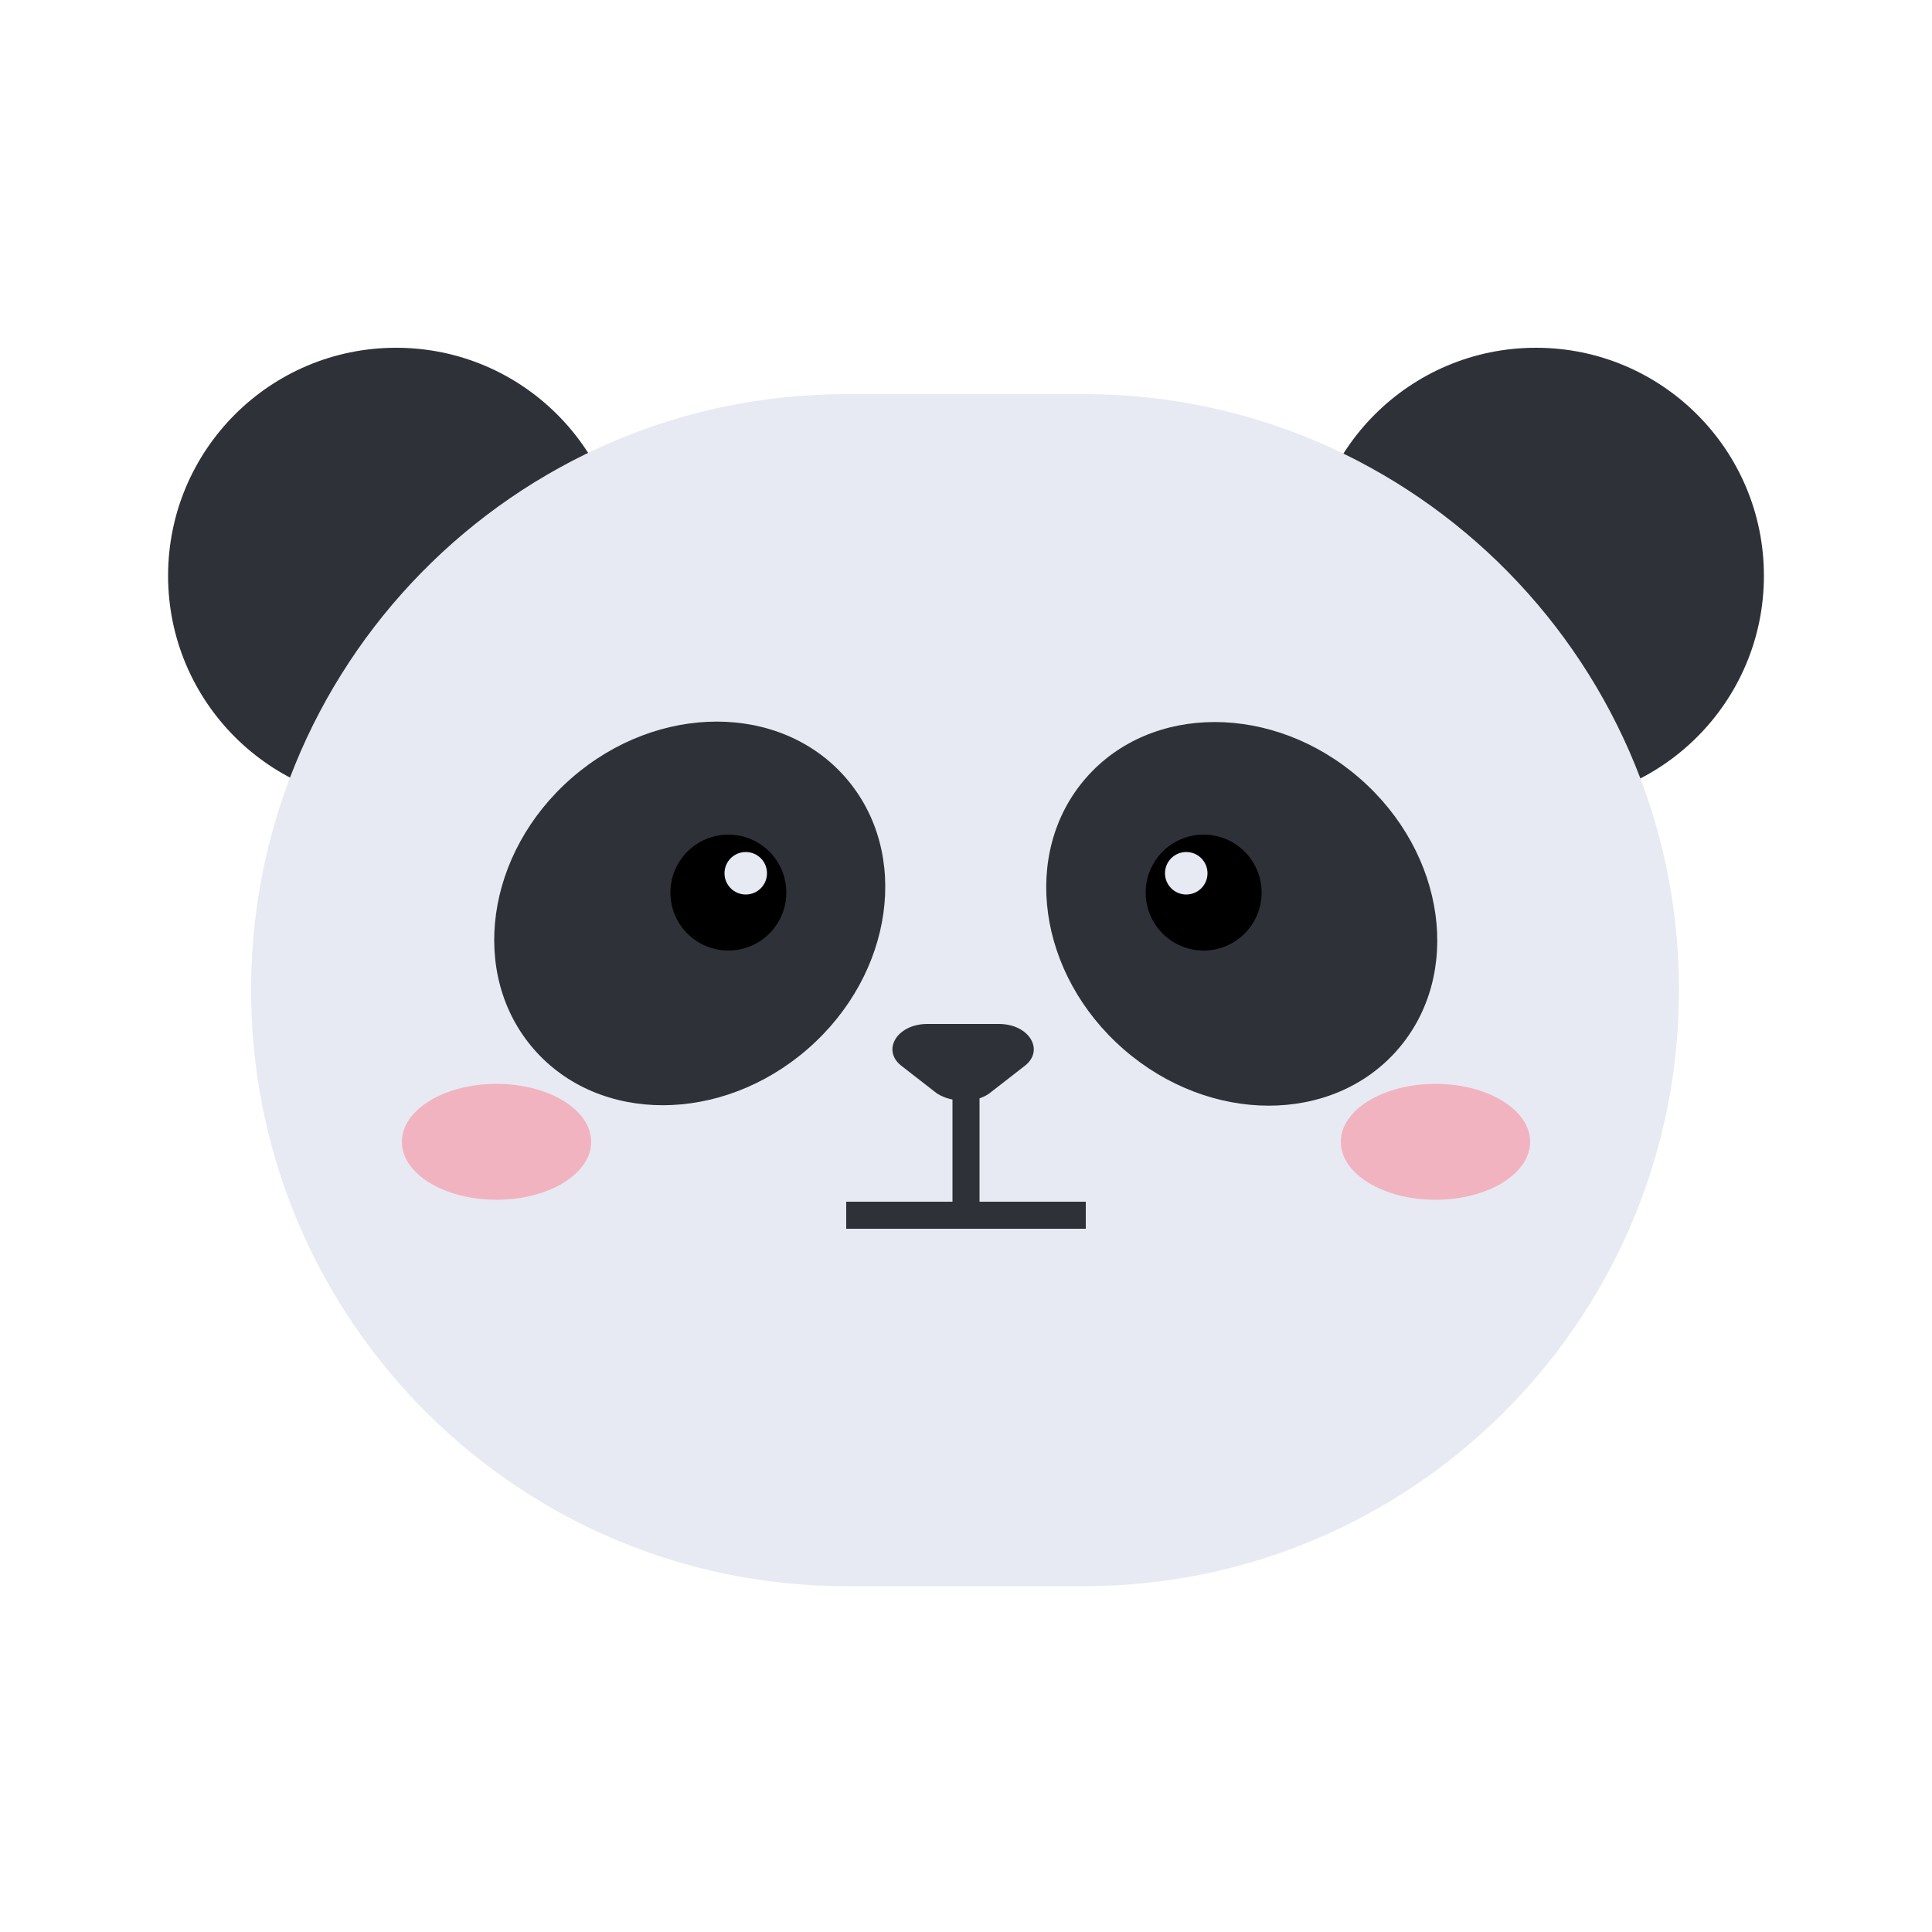
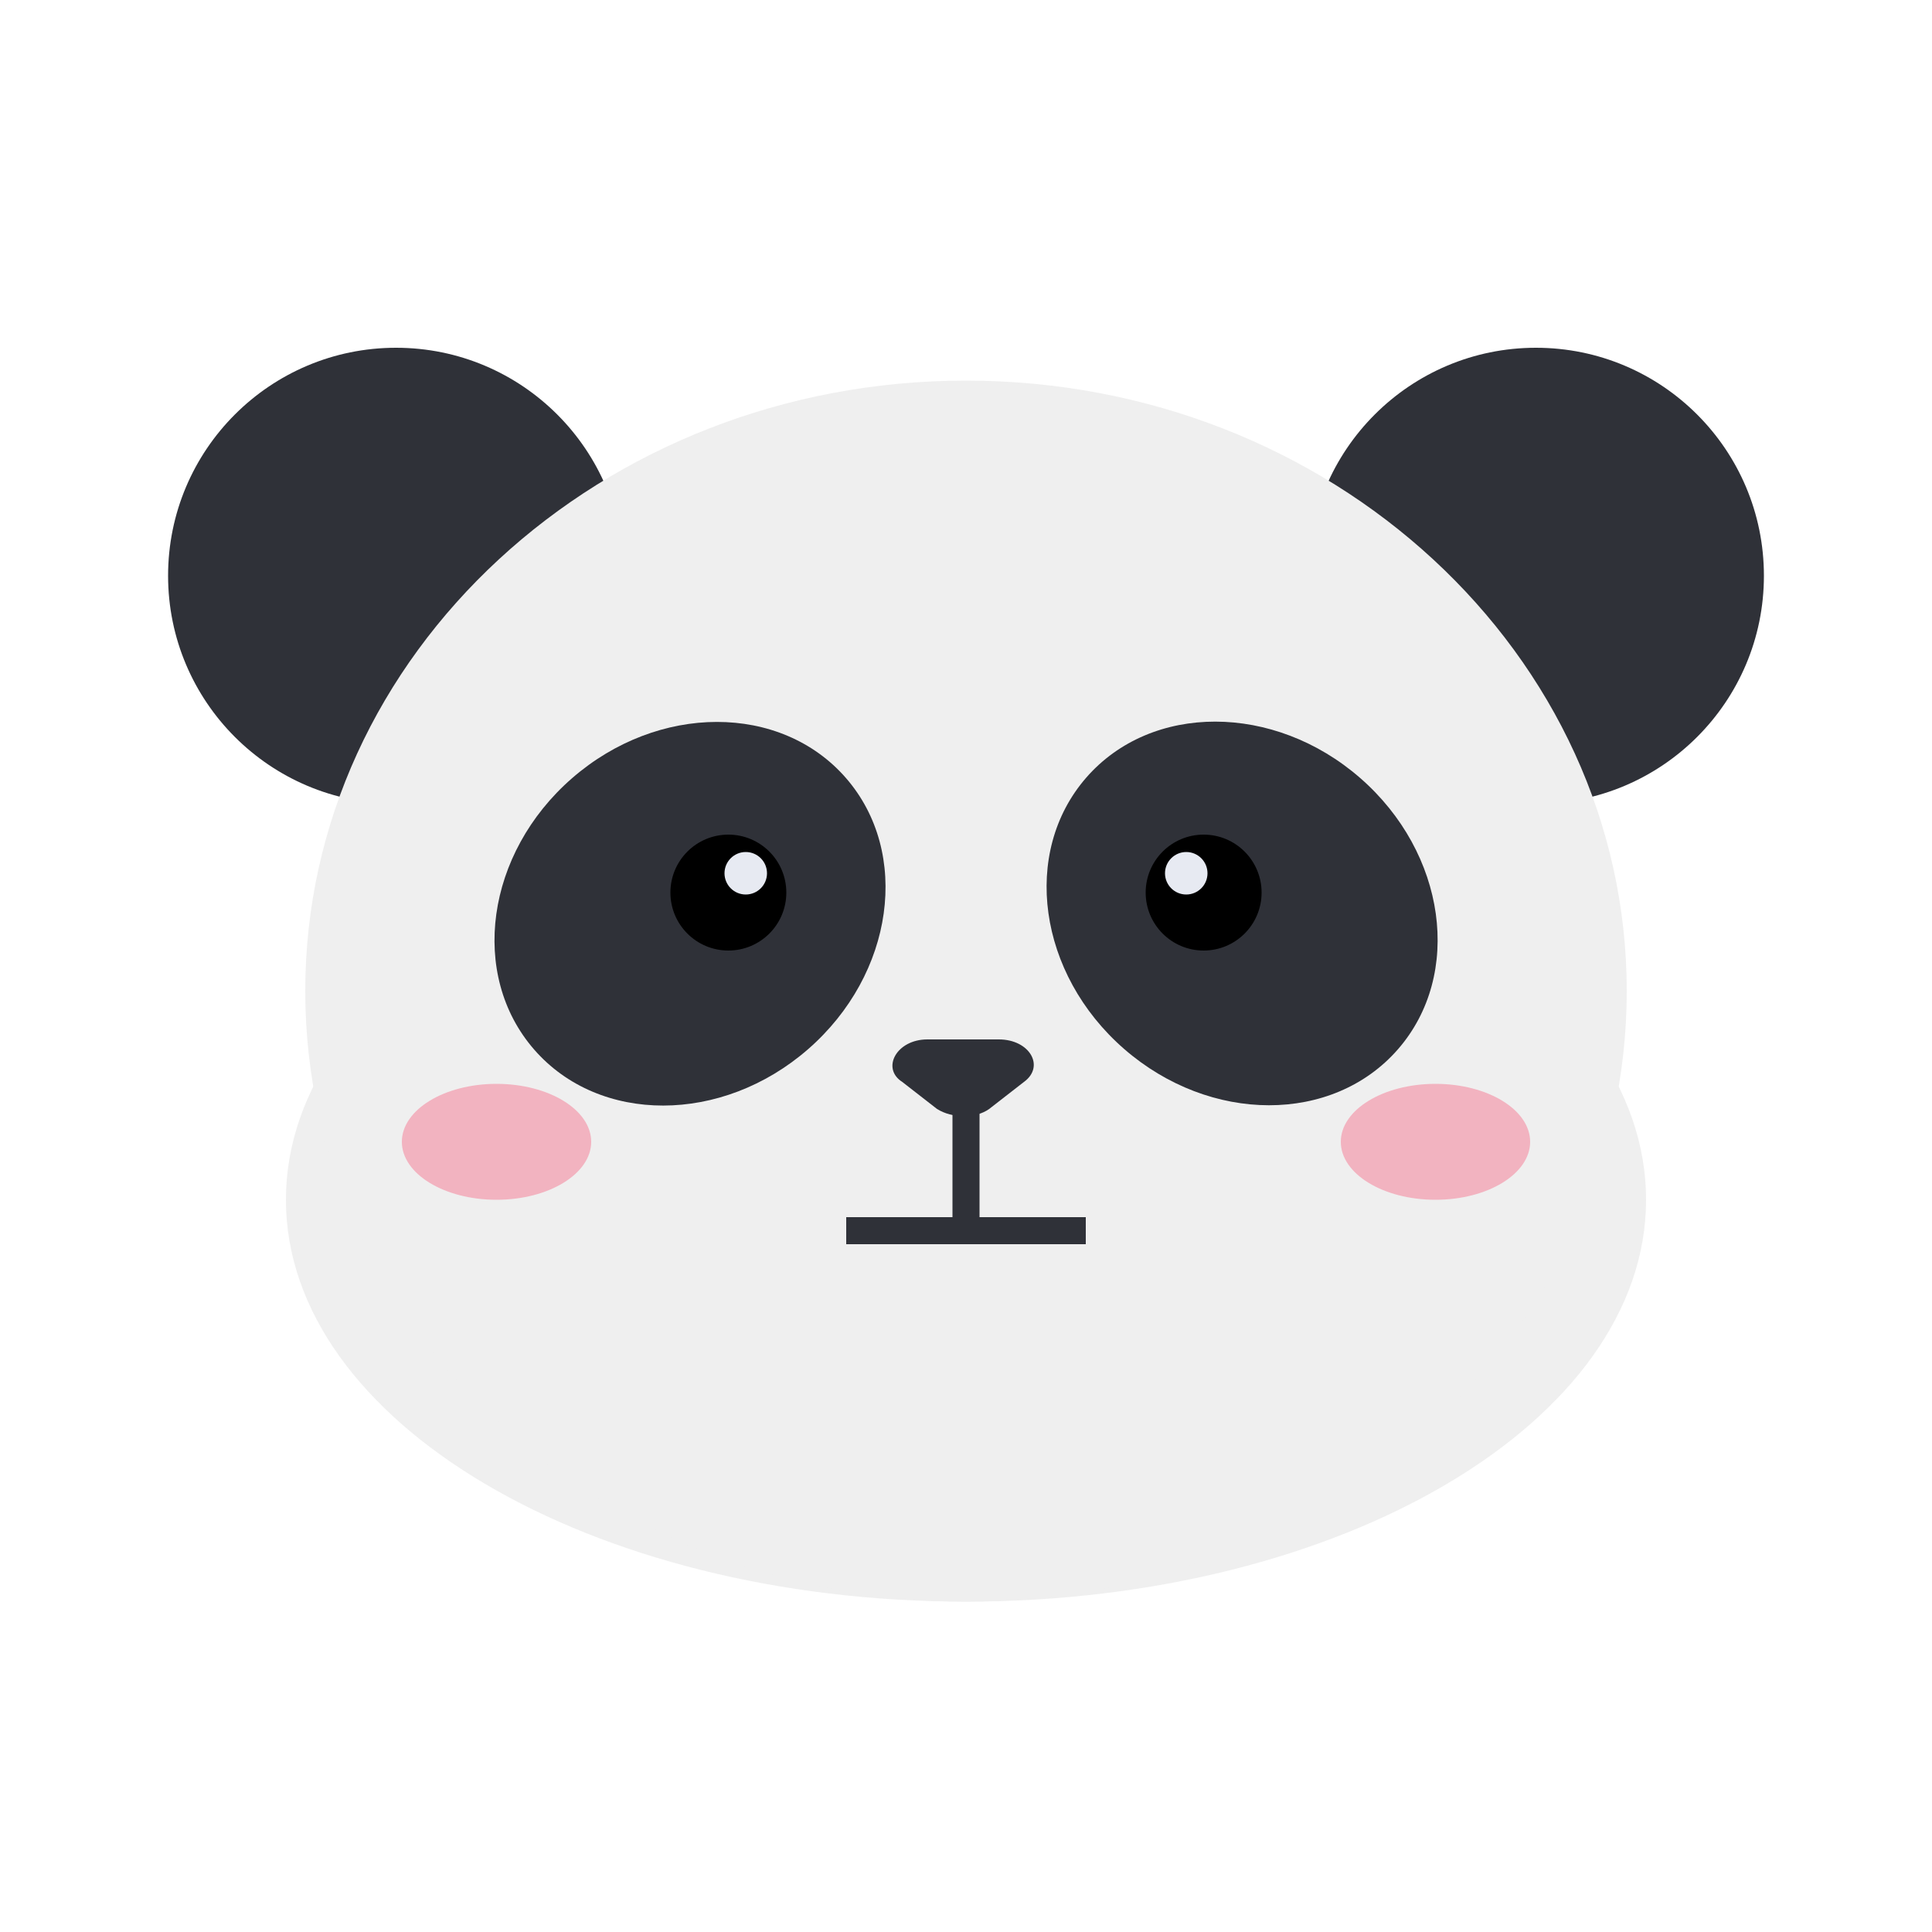
<svg xmlns="http://www.w3.org/2000/svg" version="1.1" id="레이어_1" x="0px" y="0px" viewBox="0 0 100 100" style="enable-background:new 0 0 100 100;" xml:space="preserve">
  <style type="text/css">
- 	.st0{fill:#2F3138;}
- 	.st1{fill:#E7EAF2;}
- 	.st2{fill:#F2B3C0;}
+ 	.st0{fill:#EFEFEF;}
+ 	.st1{fill:#2F3138;}
+ 	.st2{fill:#E7EAF2;}
+ 	.st3{fill:#F2B3C0;}
</style>
+   <ellipse class="st0" cx="50" cy="62.1" rx="35.2" ry="20.8" />
  <g>
-     <g>
-       <circle class="st0" cx="20.5" cy="29.8" r="11.8" />
-       <circle class="st0" cx="79.5" cy="29.8" r="11.8" />
-     </g>
-     <g>
-       <path class="st1" d="M43.8,20.4h12.3c17.2,0,31.1,14.1,30.8,31.4l0,0c-0.3,16.8-14,30.3-30.8,30.3H43.8C27,82.1,13.3,68.6,13,51.8    l0,0C12.7,34.5,26.6,20.4,43.8,20.4z" />
-     </g>
-     <g>
-       <ellipse transform="matrix(0.754 -0.6569 0.6569 0.754 -22.2884 35.0656)" class="st0" cx="35.7" cy="47.3" rx="10.7" ry="9.3" />
-       <circle cx="37.7" cy="46.2" r="3" />
-       <circle class="st1" cx="38.6" cy="45.2" r="1.1" />
-       <ellipse transform="matrix(0.6569 -0.754 0.754 0.6569 -13.6301 64.7118)" class="st0" cx="64.3" cy="47.3" rx="9.3" ry="10.7" />
-       <circle cx="62.3" cy="46.2" r="3" />
-       <circle class="st1" cx="61.4" cy="45.2" r="1.1" />
-     </g>
-     <g>
-       <path class="st0" d="M48,53h3.7c1.6,0,2.4,1.4,1.3,2.2l-1.8,1.4c-0.7,0.5-1.9,0.5-2.7,0l-1.8-1.4C45.6,54.4,46.4,53,48,53z" />
-       <rect x="49.3" y="56.1" class="st0" width="1.4" height="6.1" />
-       <rect x="43.8" y="62.2" class="st0" width="12.4" height="1.4" />
-     </g>
-     <g>
-       <ellipse class="st2" cx="25.7" cy="59.1" rx="4.9" ry="3" />
-       <ellipse class="st2" cx="74.3" cy="59.1" rx="4.9" ry="3" />
-     </g>
+     <circle class="st1" cx="20.5" cy="29.8" r="11.8" />
+     <circle class="st1" cx="79.5" cy="29.8" r="11.8" />
+   </g>
+   <ellipse class="st0" cx="50" cy="51.3" rx="34.2" ry="31.6" />
+   <g>
+     <ellipse transform="matrix(0.754 -0.6569 0.6569 0.754 -22.2739 35.0825)" class="st1" cx="35.7" cy="47.3" rx="10.7" ry="9.3" />
+     <circle cx="37.7" cy="46.2" r="3" />
+     <circle class="st2" cx="38.6" cy="45.2" r="1.1" />
+     <ellipse transform="matrix(0.6569 -0.754 0.754 0.6569 -13.6116 64.6904)" class="st1" cx="64.3" cy="47.3" rx="9.3" ry="10.7" />
+     <circle cx="62.3" cy="46.2" r="3" />
+     <circle class="st2" cx="61.4" cy="45.2" r="1.1" />
+   </g>
+   <g>
+     <path class="st1" d="M48,53.8h3.7c1.6,0,2.4,1.4,1.3,2.2l-1.8,1.4c-0.7,0.5-1.9,0.5-2.7,0L46.7,56C45.6,55.3,46.4,53.8,48,53.8z" />
+     <rect x="49.3" y="56.9" class="st1" width="1.4" height="6.1" />
+     <rect x="43.8" y="63" class="st1" width="12.4" height="1.4" />
+   </g>
+   <g>
+     <ellipse class="st3" cx="25.7" cy="59.1" rx="4.9" ry="3" />
+     <ellipse class="st3" cx="74.3" cy="59.1" rx="4.9" ry="3" />
  </g>
</svg>
